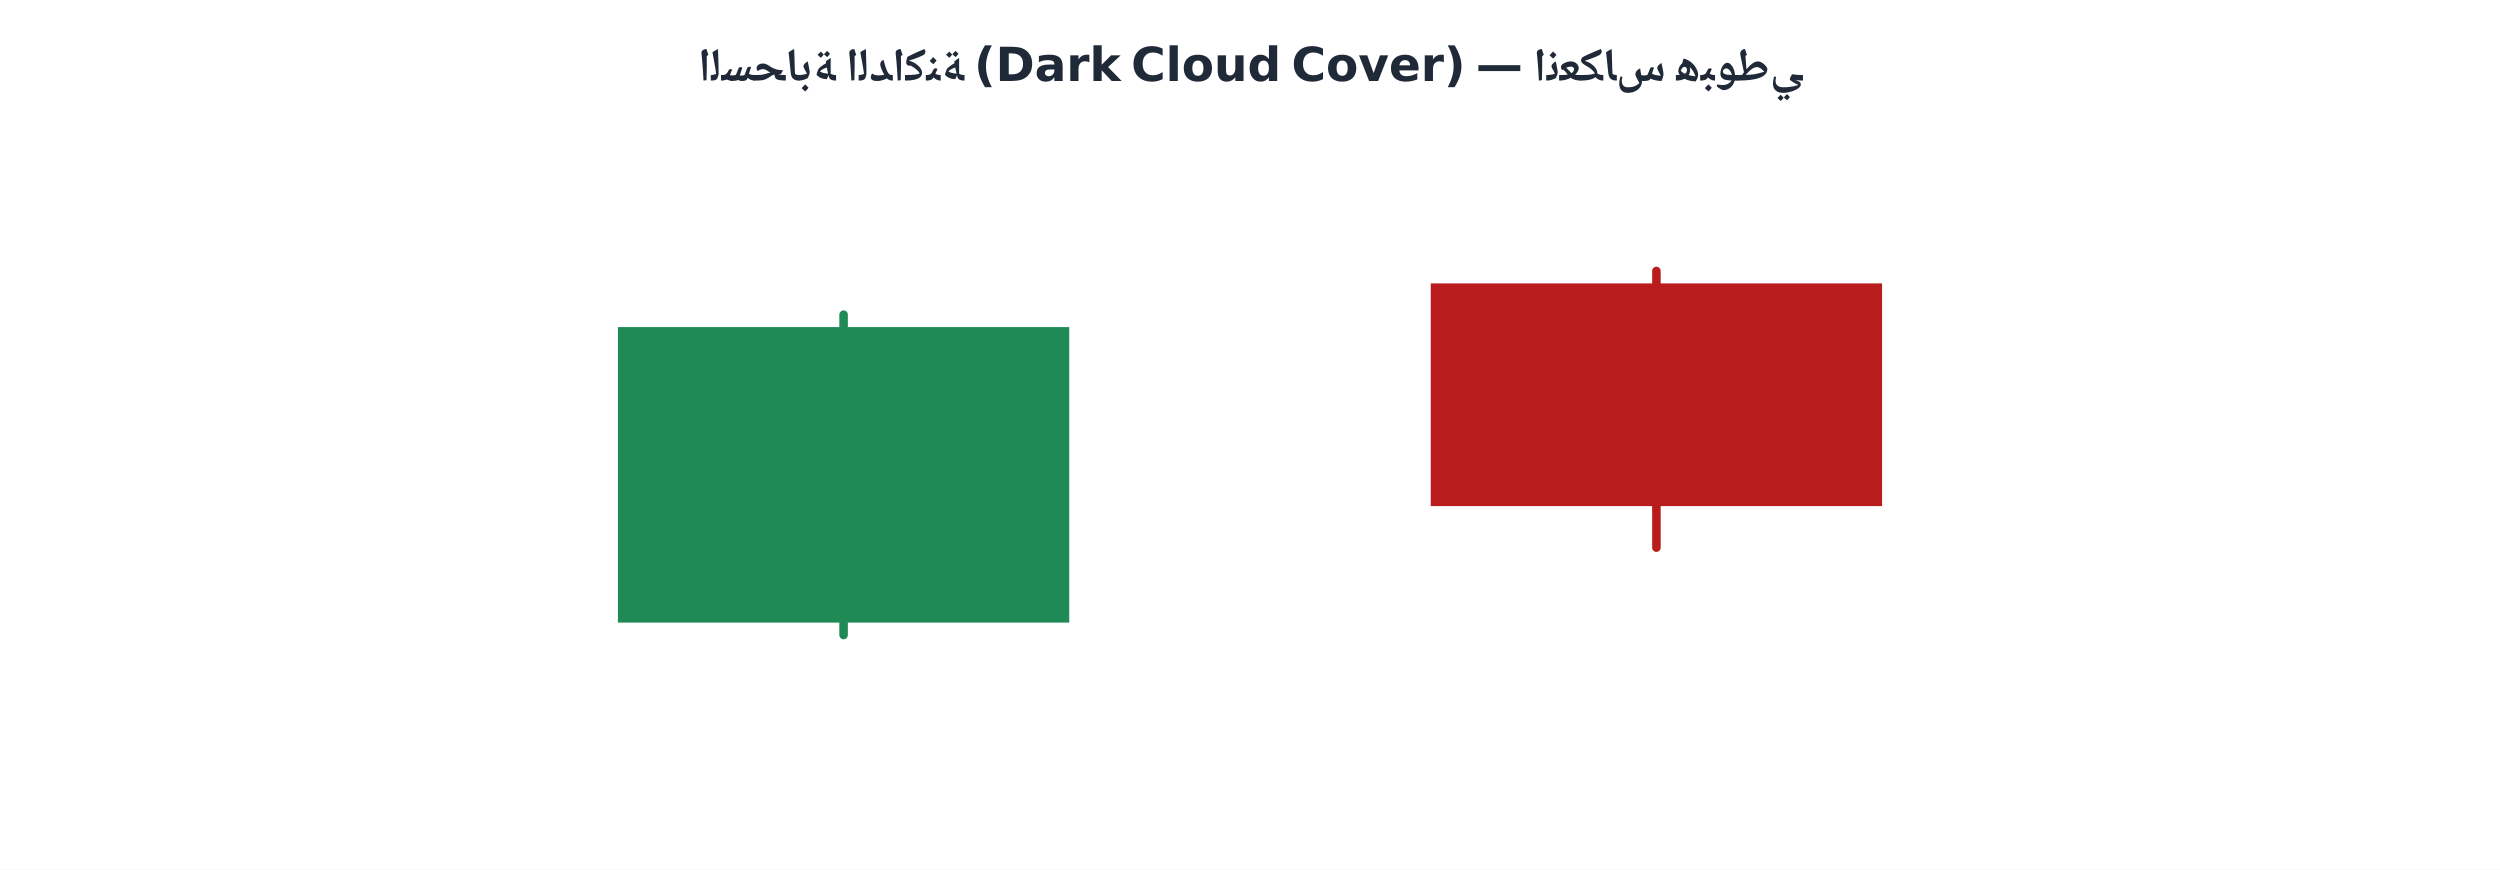
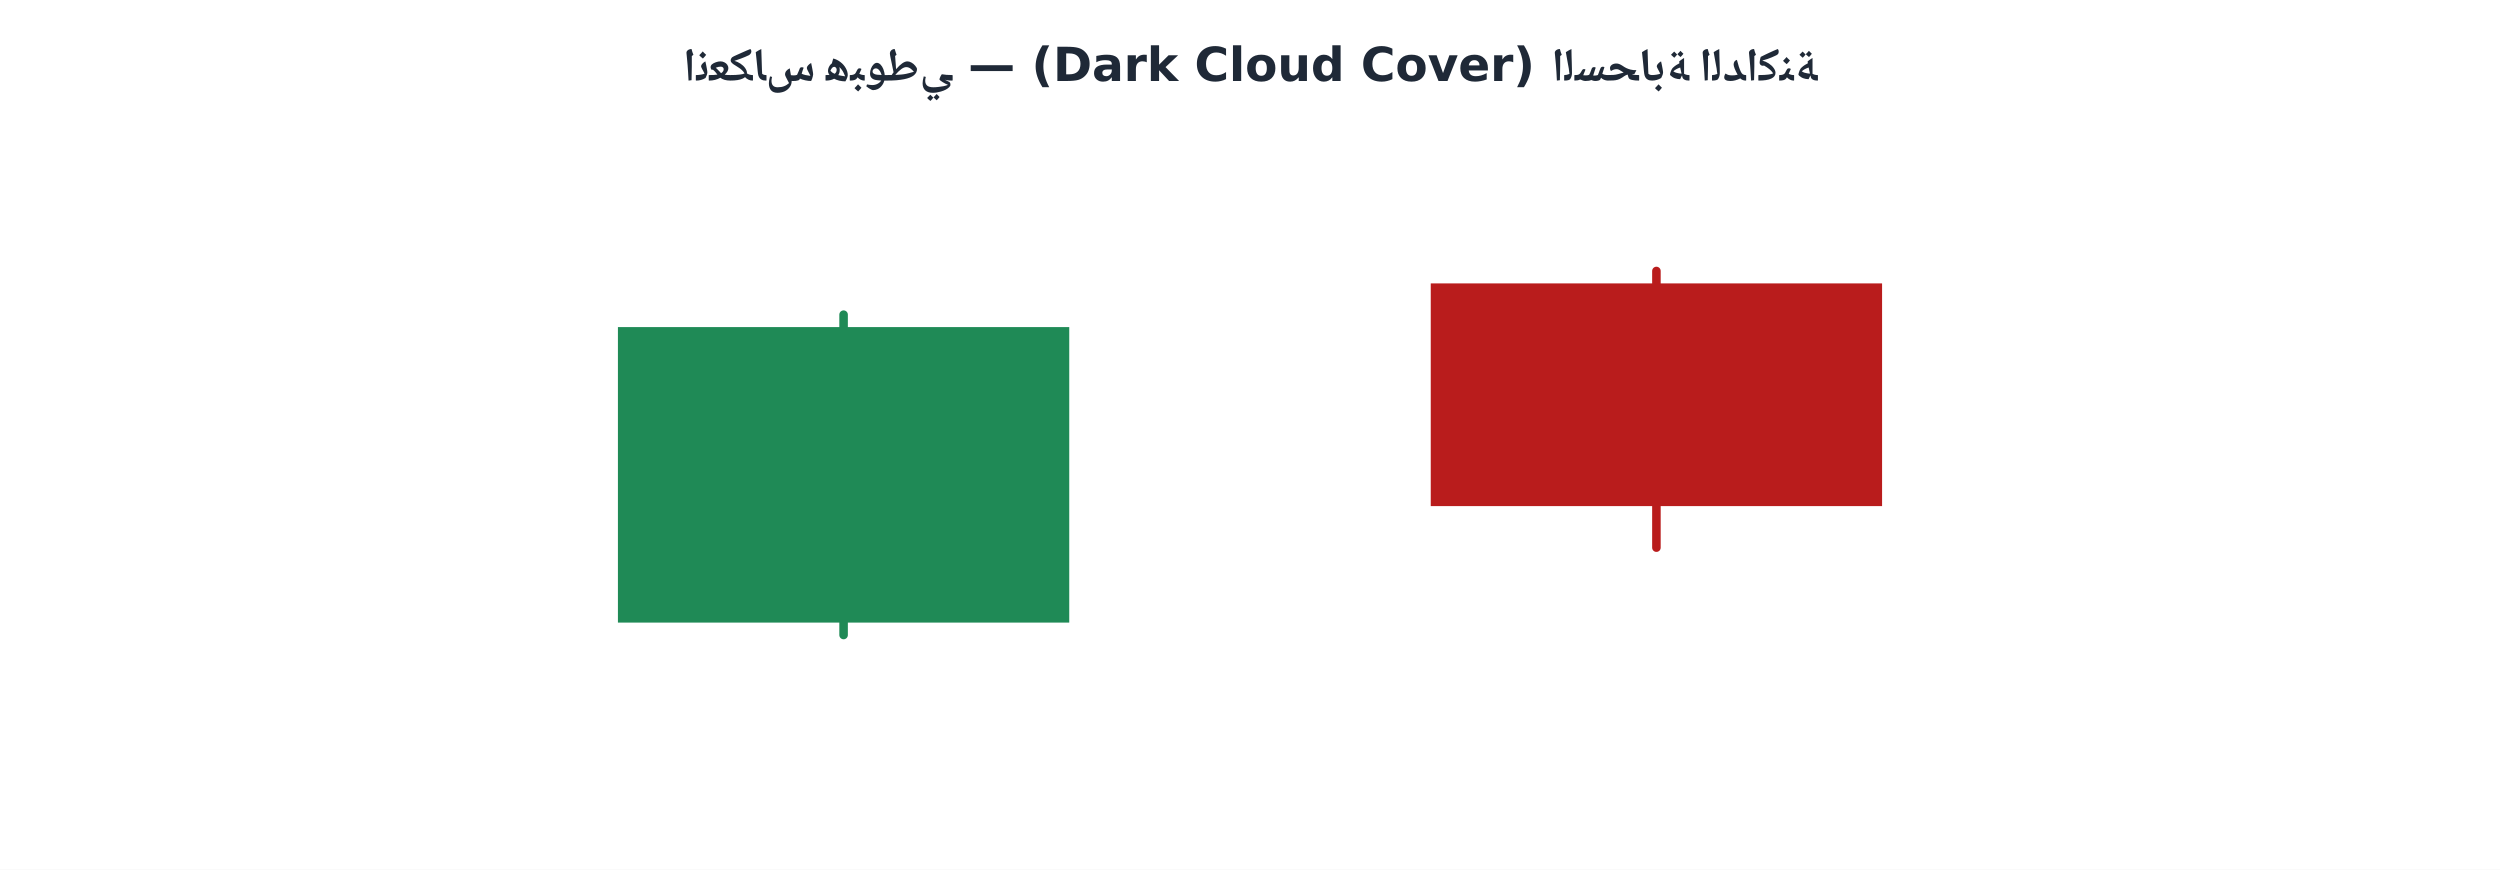
- <svg xmlns="http://www.w3.org/2000/svg" xmlns:xlink="http://www.w3.org/1999/xlink" width="585.15pt" height="203.55pt" viewBox="0 0 585.15 203.55" version="1.1">
+ <svg xmlns="http://www.w3.org/2000/svg" width="585.15pt" height="203.55pt" viewBox="0 0 585.15 203.55" version="1.1">
  <defs>
    <style type="text/css">*{stroke-linejoin: round; stroke-linecap: butt}</style>
  </defs>
  <g id="figure_1">
    <g id="patch_1">
      <path d="M 0 203.55  L 585.15 203.55  L 585.15 0  L 0 0  z " style="fill: #ffffff" />
    </g>
    <g id="axes_1">
      <g id="patch_2">
        <path d="M 7.2 196.35  L 577.95 196.35  L 577.95 25.933  L 7.2 25.933  z " style="fill: #ffffff" />
      </g>
      <g id="patch_3">
-         <path d="M 145.131 145.225  L 249.769 145.225  L 249.769 77.058  L 145.131 77.058  z " clip-path="url(#pe8fabff60b)" style="fill: #1f8a56; stroke: #1f8a56; stroke-linejoin: miter" />
+         <path d="M 145.131 145.225  L 249.769 145.225  L 249.769 77.058  L 145.131 77.058  z " clip-path="url(#pcd9d167c2b)" style="fill: #1f8a56; stroke: #1f8a56; stroke-linejoin: miter" />
      </g>
      <g id="patch_4">
-         <path d="M 335.381 117.958  L 440.019 117.958  L 440.019 66.833  L 335.381 66.833  z " clip-path="url(#pe8fabff60b)" style="fill: #b91c1c; stroke: #b91c1c; stroke-linejoin: miter" />
+         <path d="M 335.381 117.958  L 440.019 117.958  L 440.019 66.833  L 335.381 66.833  z " clip-path="url(#pcd9d167c2b)" style="fill: #b91c1c; stroke: #b91c1c; stroke-linejoin: miter" />
      </g>
      <g id="matplotlib.axis_1" />
      <g id="matplotlib.axis_2" />
      <g id="line2d_1">
-         <path d="M 197.45 148.633  L 197.45 73.65  " clip-path="url(#pe8fabff60b)" style="fill: none; stroke: #1f8a56; stroke-width: 2; stroke-linecap: round" />
+         <path d="M 197.45 148.633  L 197.45 73.65  " clip-path="url(#pcd9d167c2b)" style="fill: none; stroke: #1f8a56; stroke-width: 2; stroke-linecap: round" />
      </g>
      <g id="line2d_2">
-         <path d="M 387.7 128.183  L 387.7 63.425  " clip-path="url(#pe8fabff60b)" style="fill: none; stroke: #b91c1c; stroke-width: 2; stroke-linecap: round" />
+         <path d="M 387.7 128.183  L 387.7 63.425  " clip-path="url(#pcd9d167c2b)" style="fill: none; stroke: #b91c1c; stroke-width: 2; stroke-linecap: round" />
      </g>
      <g id="text_1">
-         <g style="fill: #1f2937" transform="translate(163.3327 18.959) scale(0.11 -0.11)">
-           <defs>
-             <path id="NotoNaskhArabic-Bold-3" d="M 774 58  Q 742 717 710 1216  Q 678 1715 646 2134  Q 614 2554 576 2950  Q 538 3347 493 3808  Q 474 3968 566 4089  Q 659 4211 822 4281  Q 986 4352 1178 4352  Q 1229 4154 1296 3955  Q 1363 3757 1440 3565  L 1216 3398  Q 1229 2867 1222 2035  Q 1216 1203 1184 109  L 774 58  z " transform="scale(0.015625)" />
-             <path id="NotoNaskhArabic-Bold-1c1" d="M 0 58  Q -51 58 -51 109  L -51 762  Q -51 813 0 813  Q 282 813 672 960  Q 646 1146 624 1334  Q 602 1523 570 1709  Q 544 1894 441 2448  Q 339 3002 173 3930  Q 339 4045 534 4147  Q 730 4250 934 4352  Q 947 3827 960 3356  Q 973 2886 986 2477  Q 998 2067 1004 1718  Q 1011 1370 1011 1069  Q 1011 634 762 256  Q 698 166 490 112  Q 282 58 0 58  z " transform="scale(0.015625)" />
-             <path id="NotoNaskhArabic-Bold-f9" d="M 1472 0  Q 1165 0 736 205  Q 608 141 406 99  Q 205 58 0 58  Q -51 58 -51 109  L -51 762  Q -51 813 0 813  Q 294 813 441 851  Q 589 890 678 979  Q 749 1050 813 1149  Q 877 1248 998 1466  Q 1037 1536 1110 1581  Q 1184 1626 1267 1626  Q 1357 1626 1466 1555  Q 1382 1363 1308 1171  Q 1235 979 1158 781  Q 1331 762 1504 762  Q 1632 762 1709 771  Q 1786 781 1965 832  Q 2016 909 2096 1107  Q 2176 1306 2317 1696  Q 2349 1779 2432 1833  Q 2515 1888 2630 1888  Q 2765 1888 2854 1818  Q 2816 1722 2736 1472  Q 2656 1222 2509 742  Q 2554 742 2595 742  Q 2637 742 2682 736  Q 2912 736 3142 806  Q 3162 838 3194 915  Q 3226 992 3283 1146  Q 3322 1254 3379 1401  Q 3437 1549 3507 1747  Q 3546 1837 3632 1891  Q 3718 1946 3827 1946  Q 3942 1946 4045 1875  Q 4006 1773 3942 1581  Q 3878 1389 3750 986  Q 4038 813 4518 813  Q 4570 813 4570 762  L 4570 109  Q 4570 58 4518 58  Q 4262 58 3993 170  Q 3725 282 3578 442  Q 3526 301 3468 201  Q 3411 102 3226 51  Q 3034 0 2758 0  Q 2566 0 2240 141  Q 2150 77 1923 38  Q 1696 0 1472 0  z " transform="scale(0.015625)" />
-             <path id="NotoNaskhArabic-Bold-8b" d="M 0 58  Q -51 58 -51 109  L -51 762  Q -51 813 0 813  Q 467 813 793 829  Q 1120 845 1427 934  Q 1702 1018 1897 1069  Q 2093 1120 2202 1146  Q 2118 1197 2032 1251  Q 1946 1306 1856 1363  Q 1651 1498 1513 1555  Q 1376 1613 1235 1613  Q 1043 1613 870 1558  Q 698 1504 480 1363  Q 422 1421 377 1533  Q 333 1645 333 1747  Q 333 2029 582 2205  Q 832 2381 1210 2381  Q 1414 2381 1603 2310  Q 1792 2240 2029 2080  Q 2317 1882 2560 1763  Q 2803 1645 3136 1555  Q 3302 1517 3500 1494  Q 3699 1472 3936 1472  L 3654 934  Q 3578 941 3501 941  Q 3424 941 3347 947  Q 3411 890 3488 867  Q 3565 845 3661 832  Q 3808 826 3965 822  Q 4122 819 4262 813  Q 4314 813 4314 762  L 4314 109  Q 4314 58 4262 58  Q 4032 58 3782 80  Q 3533 102 3325 150  Q 3117 198 3021 262  Q 2893 358 2838 537  Q 2784 717 2746 877  Q 2624 851 2525 803  Q 2426 755 2304 675  Q 2182 595 1990 467  Q 1683 262 1395 176  Q 1107 90 774 74  Q 442 58 0 58  z " transform="scale(0.015625)" />
-             <path id="NotoNaskhArabic-Bold-4" d="M 1901 58  Q 1517 58 1283 186  Q 1050 314 938 528  Q 826 742 794 1018  Q 781 1139 749 1424  Q 717 1709 681 2073  Q 646 2438 608 2809  Q 570 3181 538 3481  Q 506 3782 486 3930  Q 845 4166 1248 4352  Q 1274 3635 1296 2918  Q 1318 2202 1338 1478  L 1363 979  Q 1478 883 1606 848  Q 1734 813 1914 813  Q 1952 813 1952 762  L 1952 109  Q 1952 58 1901 58  z " transform="scale(0.015625)" />
-             <path id="NotoNaskhArabic-Bold-26" d="M 0 58  Q -51 58 -51 109  L -51 762  Q -51 813 0 813  Q 320 813 640 867  Q 960 922 1139 998  Q 1075 1146 976 1328  Q 877 1510 819 1613  Q 755 1734 710 1833  Q 666 1933 666 2016  Q 666 2176 838 2361  Q 1011 2547 1248 2669  Q 1293 2470 1347 2217  Q 1402 1965 1446 1702  Q 1485 1504 1501 1376  Q 1517 1248 1517 1184  Q 1517 1037 1443 822  Q 1370 608 1267 410  Q 685 58 0 58  z M 916 -1427  Q 743 -1286 621 -1171  Q 500 -1056 416 -966  Q 544 -838 666 -713  Q 788 -589 903 -454  Q 1069 -646 1364 -915  Q 1293 -1017 1178 -1148  Q 1063 -1280 916 -1427  z " transform="scale(0.015625)" />
-             <path id="NotoNaskhArabic-Bold-215" d="M 3302 58  Q 2912 58 2675 182  Q 2438 307 2393 531  L 2336 768  L 2080 243  Q 1881 262 1711 288  Q 1542 314 1395 365  Q 1235 422 1075 518  Q 915 614 806 716  Q 697 819 697 890  Q 697 941 738 1078  Q 780 1216 838 1369  Q 896 1523 940 1600  Q 998 1728 1184 1882  Q 1363 2042 1593 2192  Q 1824 2342 1984 2413  L 1952 2669  Q 2118 2797 2223 2873  Q 2329 2950 2418 3011  Q 2508 3072 2617 3136  L 2617 986  Q 2924 813 3302 813  Q 3353 813 3353 762  L 3353 109  Q 3353 58 3302 58  z M 2272 1005  Q 2233 1158 2188 1366  Q 2144 1574 2086 1837  Q 1491 1638 1152 1318  Q 1356 1178 1542 1123  Q 1728 1069 1894 1043  Q 2067 1011 2272 1005  z M 2138 3257  Q 2003 3366 1894 3462  Q 1786 3558 1696 3654  Q 1933 3872 2125 4102  Q 2182 4038 2284 3942  Q 2387 3846 2528 3705  Q 2355 3469 2138 3257  z M 1280 3161  Q 1005 3385 838 3565  Q 947 3673 1056 3785  Q 1165 3897 1274 4006  Q 1389 3872 1670 3609  Q 1510 3379 1280 3161  z " transform="scale(0.015625)" />
-             <path id="NotoNaskhArabic-Bold-554" transform="scale(0.015625)" />
-             <path id="NotoNaskhArabic-Bold-b6" d="M 1075 0  Q 218 0 218 499  Q 218 634 272 784  Q 326 934 410 1018  Q 570 890 774 826  Q 979 762 1280 762  Q 1466 762 1658 784  Q 1850 806 2048 851  Q 1798 1286 1648 1673  Q 1498 2061 1498 2246  Q 1498 2477 1613 2646  Q 1728 2816 1946 2880  Q 2074 2362 2208 1955  Q 2342 1549 2490 1248  Q 2611 1005 2758 909  Q 2906 813 3162 813  Q 3213 813 3213 762  L 3213 109  Q 3213 58 3162 58  Q 2707 58 2413 352  Q 1709 0 1075 0  z " transform="scale(0.015625)" />
-             <path id="NotoNaskhArabic-Bold-176" d="M 0 58  Q -51 58 -51 109  L -51 762  Q -51 813 0 813  Q 845 813 1293 870  Q 1517 896 1680 937  Q 1843 979 1952 1030  Q 1882 1178 1731 1347  Q 1581 1517 1363 1677  Q 1254 1766 1094 1872  Q 934 1978 723 2099  Q 653 2074 557 2074  Q 378 2074 246 2195  Q 115 2317 115 2490  Q 115 2560 134 2688  Q 154 2816 182 2950  Q 211 3085 236 3184  Q 262 3283 282 3290  Q 685 3494 982 3638  Q 1280 3782 1526 3894  Q 1773 4006 2025 4115  Q 2278 4224 2592 4352  Q 2720 4224 2720 4026  Q 2720 3802 2637 3693  Q 2554 3584 2374 3494  Q 2074 3347 1795 3228  Q 1517 3110 1203 3004  Q 890 2899 474 2784  Q 947 2662 1363 2390  Q 1779 2118 2029 1773  Q 2278 1427 2278 1107  Q 2278 595 1702 326  Q 1120 58 0 58  z " transform="scale(0.015625)" />
-             <path id="NotoNaskhArabic-Bold-1e9" d="M 0 58  Q -51 58 -51 109  L -51 762  Q -51 813 0 813  Q 416 813 627 966  Q 710 1024 774 1145  Q 838 1267 922 1427  Q 1024 1632 1101 1680  Q 1178 1728 1280 1728  Q 1427 1728 1536 1638  Q 1466 1478 1392 1312  Q 1318 1146 1248 979  Q 1562 813 1926 813  Q 1978 813 1978 762  L 1978 109  Q 1978 58 1926 58  Q 1440 58 998 499  Q 960 435 925 384  Q 890 333 858 288  Q 774 192 550 125  Q 326 58 0 58  z M 966 2284  Q 640 2553 474 2745  Q 621 2892 739 3017  Q 858 3142 954 3257  Q 1024 3180 1139 3065  Q 1254 2950 1414 2796  Q 1338 2688 1226 2560  Q 1114 2432 966 2284  z " transform="scale(0.015625)" />
-             <path id="DejaVuSans-Bold-b" d="M 2413 -844  L 1484 -844  Q 1006 -72 778 623  Q 550 1319 550 2003  Q 550 2688 779 3389  Q 1009 4091 1484 4856  L 2413 4856  Q 2013 4116 1813 3408  Q 1613 2700 1613 2009  Q 1613 1319 1811 609  Q 2009 -100 2413 -844  z " transform="scale(0.015625)" />
-             <path id="DejaVuSans-Bold-27" d="M 1791 3756  L 1791 909  L 2222 909  Q 2959 909 3348 1275  Q 3738 1641 3738 2338  Q 3738 3031 3350 3393  Q 2963 3756 2222 3756  L 1791 3756  z M 588 4666  L 1856 4666  Q 2919 4666 3439 4514  Q 3959 4363 4331 4000  Q 4659 3684 4818 3271  Q 4978 2859 4978 2338  Q 4978 1809 4818 1395  Q 4659 981 4331 666  Q 3956 303 3431 151  Q 2906 0 1856 0  L 588 0  L 588 4666  z " transform="scale(0.015625)" />
-             <path id="DejaVuSans-Bold-44" d="M 2106 1575  Q 1756 1575 1579 1456  Q 1403 1338 1403 1106  Q 1403 894 1545 773  Q 1688 653 1941 653  Q 2256 653 2472 879  Q 2688 1106 2688 1447  L 2688 1575  L 2106 1575  z M 3816 1997  L 3816 0  L 2688 0  L 2688 519  Q 2463 200 2181 54  Q 1900 -91 1497 -91  Q 953 -91 614 226  Q 275 544 275 1050  Q 275 1666 698 1953  Q 1122 2241 2028 2241  L 2688 2241  L 2688 2328  Q 2688 2594 2478 2717  Q 2269 2841 1825 2841  Q 1466 2841 1156 2769  Q 847 2697 581 2553  L 581 3406  Q 941 3494 1303 3539  Q 1666 3584 2028 3584  Q 2975 3584 3395 3211  Q 3816 2838 3816 1997  z " transform="scale(0.015625)" />
-             <path id="DejaVuSans-Bold-55" d="M 3138 2547  Q 2991 2616 2845 2648  Q 2700 2681 2553 2681  Q 2122 2681 1889 2404  Q 1656 2128 1656 1613  L 1656 0  L 538 0  L 538 3500  L 1656 3500  L 1656 2925  Q 1872 3269 2151 3426  Q 2431 3584 2822 3584  Q 2878 3584 2943 3579  Q 3009 3575 3134 3559  L 3138 2547  z " transform="scale(0.015625)" />
-             <path id="DejaVuSans-Bold-4e" d="M 538 4863  L 1656 4863  L 1656 2216  L 2944 3500  L 4244 3500  L 2534 1894  L 4378 0  L 3022 0  L 1656 1459  L 1656 0  L 538 0  L 538 4863  z " transform="scale(0.015625)" />
-             <path id="DejaVuSans-Bold-26" d="M 4288 256  Q 3956 84 3597 -3  Q 3238 -91 2847 -91  Q 1681 -91 1000 561  Q 319 1213 319 2328  Q 319 3447 1000 4098  Q 1681 4750 2847 4750  Q 3238 4750 3597 4662  Q 3956 4575 4288 4403  L 4288 3438  Q 3953 3666 3628 3772  Q 3303 3878 2944 3878  Q 2300 3878 1931 3465  Q 1563 3053 1563 2328  Q 1563 1606 1931 1193  Q 2300 781 2944 781  Q 3303 781 3628 887  Q 3953 994 4288 1222  L 4288 256  z " transform="scale(0.015625)" />
-             <path id="DejaVuSans-Bold-4f" d="M 538 4863  L 1656 4863  L 1656 0  L 538 0  L 538 4863  z " transform="scale(0.015625)" />
-             <path id="DejaVuSans-Bold-52" d="M 2203 2784  Q 1831 2784 1636 2517  Q 1441 2250 1441 1747  Q 1441 1244 1636 976  Q 1831 709 2203 709  Q 2569 709 2762 976  Q 2956 1244 2956 1747  Q 2956 2250 2762 2517  Q 2569 2784 2203 2784  z M 2203 3584  Q 3106 3584 3614 3096  Q 4122 2609 4122 1747  Q 4122 884 3614 396  Q 3106 -91 2203 -91  Q 1297 -91 786 396  Q 275 884 275 1747  Q 275 2609 786 3096  Q 1297 3584 2203 3584  z " transform="scale(0.015625)" />
-             <path id="DejaVuSans-Bold-58" d="M 500 1363  L 500 3500  L 1625 3500  L 1625 3150  Q 1625 2866 1622 2436  Q 1619 2006 1619 1863  Q 1619 1441 1641 1255  Q 1663 1069 1716 984  Q 1784 875 1895 815  Q 2006 756 2150 756  Q 2500 756 2700 1025  Q 2900 1294 2900 1772  L 2900 3500  L 4019 3500  L 4019 0  L 2900 0  L 2900 506  Q 2647 200 2364 54  Q 2081 -91 1741 -91  Q 1134 -91 817 281  Q 500 653 500 1363  z " transform="scale(0.015625)" />
-             <path id="DejaVuSans-Bold-47" d="M 2919 2988  L 2919 4863  L 4044 4863  L 4044 0  L 2919 0  L 2919 506  Q 2688 197 2409 53  Q 2131 -91 1766 -91  Q 1119 -91 703 423  Q 288 938 288 1747  Q 288 2556 703 3070  Q 1119 3584 1766 3584  Q 2128 3584 2408 3439  Q 2688 3294 2919 2988  z M 2181 722  Q 2541 722 2730 984  Q 2919 1247 2919 1747  Q 2919 2247 2730 2509  Q 2541 2772 2181 2772  Q 1825 2772 1636 2509  Q 1447 2247 1447 1747  Q 1447 1247 1636 984  Q 1825 722 2181 722  z " transform="scale(0.015625)" />
-             <path id="DejaVuSans-Bold-59" d="M 97 3500  L 1216 3500  L 2088 1081  L 2956 3500  L 4078 3500  L 2700 0  L 1472 0  L 97 3500  z " transform="scale(0.015625)" />
-             <path id="DejaVuSans-Bold-48" d="M 4031 1759  L 4031 1441  L 1416 1441  Q 1456 1047 1700 850  Q 1944 653 2381 653  Q 2734 653 3104 758  Q 3475 863 3866 1075  L 3866 213  Q 3469 63 3072 -14  Q 2675 -91 2278 -91  Q 1328 -91 801 392  Q 275 875 275 1747  Q 275 2603 792 3093  Q 1309 3584 2216 3584  Q 3041 3584 3536 3087  Q 4031 2591 4031 1759  z M 2881 2131  Q 2881 2450 2695 2645  Q 2509 2841 2209 2841  Q 1884 2841 1681 2658  Q 1478 2475 1428 2131  L 2881 2131  z " transform="scale(0.015625)" />
-             <path id="DejaVuSans-Bold-c" d="M 513 -844  Q 913 -100 1113 609  Q 1313 1319 1313 2009  Q 1313 2700 1113 3408  Q 913 4116 513 4856  L 1441 4856  Q 1916 4091 2145 3389  Q 2375 2688 2375 2003  Q 2375 1319 2147 623  Q 1919 -72 1441 -844  L 513 -844  z " transform="scale(0.015625)" />
-             <path id="DejaVuSans-Bold-af6" d="M 344 2156  L 6056 2156  L 6056 1350  L 344 1350  L 344 2156  z " transform="scale(0.015625)" />
-             <path id="NotoNaskhArabic-Bold-1ea" d="M 0 58  Q -51 58 -51 109  L -51 762  Q -51 813 0 813  Q 320 813 640 867  Q 960 922 1139 998  Q 1075 1146 976 1328  Q 877 1510 819 1613  Q 755 1734 710 1833  Q 666 1933 666 2016  Q 666 2176 838 2361  Q 1011 2547 1248 2669  Q 1293 2470 1347 2217  Q 1402 1965 1446 1702  Q 1485 1504 1501 1376  Q 1517 1248 1517 1184  Q 1517 1037 1443 822  Q 1370 608 1267 410  Q 685 58 0 58  z M 902 3052  Q 576 3321 410 3513  Q 557 3660 675 3785  Q 794 3910 890 4025  Q 960 3948 1075 3833  Q 1190 3718 1350 3564  Q 1274 3456 1162 3328  Q 1050 3200 902 3052  z " transform="scale(0.015625)" />
-             <path id="NotoNaskhArabic-Bold-135" d="M 6 58  Q -51 58 -51 115  L -51 755  Q -51 813 6 813  Q 346 813 627 822  Q 909 832 1126 870  L 998 1030  Q 909 1152 835 1235  Q 762 1318 691 1382  Q 640 1434 589 1478  Q 538 1523 486 1568  L 371 1485  Q 198 1670 198 1894  Q 198 2112 390 2272  Q 582 2432 915 2554  Q 1242 2669 1549 2669  Q 1830 2669 2080 2547  Q 2330 2426 2470 2208  Q 2618 1990 2618 1760  Q 2618 1530 2490 1306  Q 2362 1082 2118 858  Q 2291 832 2486 822  Q 2682 813 2912 813  Q 2976 813 2976 755  L 2976 115  Q 2976 58 2912 58  Q 2464 58 2105 160  Q 1747 262 1530 448  Q 845 58 6 58  z M 1626 1062  Q 1978 1293 1978 1613  Q 1978 1773 1862 1865  Q 1747 1958 1574 1958  Q 1408 1958 1257 1926  Q 1107 1894 902 1805  Q 973 1741 1117 1603  Q 1261 1466 1459 1248  Q 1498 1203 1539 1158  Q 1581 1114 1626 1062  z " transform="scale(0.015625)" />
-             <path id="NotoNaskhArabic-Bold-175" d="M 0 58  Q -51 58 -51 109  L -51 762  Q -51 813 0 813  Q 832 813 1293 870  Q 1741 922 1952 1030  Q 1882 1178 1728 1347  Q 1574 1517 1363 1683  Q 1242 1773 1085 1875  Q 928 1978 723 2099  Q 64 2470 64 2778  Q 64 2906 121 3030  Q 179 3155 269 3238  Q 314 3277 515 3376  Q 717 3475 1008 3606  Q 1299 3738 1622 3878  Q 1946 4019 2243 4144  Q 2541 4269 2746 4352  Q 2880 4230 2880 4032  Q 2880 3872 2781 3728  Q 2682 3584 2534 3514  Q 2291 3392 2038 3283  Q 1786 3174 1440 3049  Q 1094 2925 563 2739  Q 1011 2630 1401 2371  Q 1792 2112 2029 1773  Q 2278 1421 2278 1107  Q 2278 1050 2272 1037  Q 2630 813 3046 813  Q 3104 813 3104 762  L 3104 109  Q 3104 58 3046 58  Q 2470 58 2016 531  Q 1901 429 1702 326  Q 1126 58 0 58  z " transform="scale(0.015625)" />
-             <path id="NotoNaskhArabic-Bold-f7" d="M 1606 -1613  Q 1037 -1613 736 -1277  Q 435 -941 435 -301  Q 435 32 595 627  L 877 557  Q 787 256 787 45  Q 787 -858 1626 -858  Q 2131 -858 2486 -726  Q 2842 -595 3181 -288  Q 2963 134 2800 444  Q 2637 755 2637 883  Q 2637 1408 3283 1728  Q 3296 1606 3334 1372  Q 3373 1139 3437 794  Q 3546 781 3642 771  Q 3738 762 3821 762  Q 3949 762 4025 771  Q 4102 781 4275 832  Q 4326 922 4448 1229  Q 4499 1350 4544 1465  Q 4589 1581 4634 1696  Q 4698 1875 4928 1875  Q 5062 1875 5171 1811  Q 5126 1709 5056 1491  Q 4986 1274 4896 992  Q 5139 870 5427 806  Q 5715 742 6093 704  Q 6029 845 5955 982  Q 5882 1120 5811 1261  Q 5734 1408 5673 1539  Q 5613 1670 5613 1798  Q 5613 1952 5785 2141  Q 5958 2330 6195 2451  Q 6240 2234 6281 2016  Q 6323 1798 6368 1587  Q 6464 1082 6464 909  Q 6464 806 6422 640  Q 6381 474 6320 298  Q 6259 122 6195 0  Q 5805 0 5395 93  Q 4986 186 4666 326  L 4595 186  Q 4550 102 4314 51  Q 4192 26 4051 13  Q 3910 0 3744 0  Q 3693 0 3638 3  Q 3584 6 3533 13  L 3533 -45  Q 3533 -474 3277 -838  Q 3021 -1203 2579 -1408  Q 2362 -1510 2115 -1561  Q 1869 -1613 1606 -1613  z " transform="scale(0.015625)" />
-             <path id="NotoNaskhArabic-Bold-200" d="M 2650 -58  Q 2221 -45 1821 51  Q 1421 147 1120 307  Q 659 58 0 58  Q -51 58 -51 109  L -51 774  Q -51 813 0 813  Q 122 819 240 819  Q 358 819 480 826  Q 282 1088 282 1382  Q 282 1555 352 1753  Q 422 1952 544 2128  Q 666 2304 806 2400  L 992 3066  Q 1517 2938 1974 2589  Q 2432 2240 2701 1754  Q 2976 1280 2976 800  Q 2976 653 2886 419  Q 2797 186 2650 -58  z M 1171 979  Q 1299 1043 1382 1196  Q 1466 1350 1466 1536  Q 1466 1690 1363 1808  Q 1261 1926 1146 1926  Q 915 1926 742 1658  Q 710 1606 675 1536  Q 640 1466 608 1389  Q 730 1261 870 1158  Q 1011 1056 1171 979  z M 2618 640  Q 2509 928 2393 1152  Q 2278 1376 2144 1549  Q 2074 1651 1990 1734  Q 1907 1818 1818 1888  Q 1882 1722 1882 1517  Q 1882 1101 1683 800  Q 1850 755 2086 716  Q 2323 678 2618 640  z " transform="scale(0.015625)" />
-             <path id="NotoNaskhArabic-Bold-25" d="M 0 58  Q -51 58 -51 109  L -51 762  Q -51 813 0 813  Q 416 813 627 966  Q 710 1024 774 1145  Q 838 1267 922 1427  Q 1024 1632 1101 1680  Q 1178 1728 1280 1728  Q 1427 1728 1536 1638  Q 1466 1478 1392 1312  Q 1318 1146 1248 979  Q 1562 813 1926 813  Q 1978 813 1978 762  L 1978 109  Q 1978 58 1926 58  Q 1440 58 998 499  Q 960 435 925 384  Q 890 333 858 288  Q 774 192 550 125  Q 326 58 0 58  z M 1088 -1427  Q 915 -1286 793 -1171  Q 672 -1056 588 -966  Q 716 -838 838 -713  Q 960 -589 1075 -454  Q 1241 -646 1536 -915  Q 1465 -1017 1350 -1148  Q 1235 -1280 1088 -1427  z " transform="scale(0.015625)" />
-             <path id="NotoNaskhArabic-Bold-219" d="M 1248 -1248  Q 1171 -1248 1011 -1174  Q 851 -1101 668 -982  Q 486 -864 326 -730  L 429 -461  Q 602 -506 778 -528  Q 954 -550 1133 -550  Q 1536 -550 1862 -380  Q 2189 -211 2368 64  Q 2093 83 1894 102  Q 1696 122 1574 147  Q 838 307 838 1018  Q 838 1370 972 1712  Q 1107 2054 1325 2266  Q 1549 2477 1766 2477  Q 2029 2477 2262 2240  Q 2496 2003 2650 1626  Q 2720 1446 2768 1241  Q 2816 1037 2835 813  L 3181 813  Q 3232 813 3232 762  L 3232 109  Q 3232 58 3181 58  L 2784 58  Q 2669 -365 2419 -669  Q 2170 -973 1843 -1120  Q 1555 -1248 1248 -1248  z M 2419 819  Q 2285 1254 2077 1484  Q 1869 1715 1626 1715  Q 1504 1715 1401 1651  Q 1299 1587 1235 1498  Q 1178 1402 1178 1293  Q 1178 941 1805 858  Q 1952 838 2419 819  z " transform="scale(0.015625)" />
-             <path id="NotoNaskhArabic-Bold-126" d="M 0 58  Q -51 58 -51 109  L -51 762  Q -51 813 0 813  L 531 819  L 659 819  Q 730 915 794 1008  Q 858 1101 922 1184  Q 762 1946 662 2422  Q 563 2899 508 3164  Q 454 3430 435 3552  Q 416 3674 416 3725  Q 416 3987 605 4169  Q 794 4352 1069 4352  Q 1133 4134 1197 3939  Q 1261 3744 1331 3565  L 1126 3411  Q 1152 3110 1171 2809  Q 1190 2509 1216 2208  Q 1229 2054 1241 1907  Q 1254 1760 1261 1606  Q 2170 2669 2803 2669  Q 3066 2669 3354 2512  Q 3642 2355 3872 2074  Q 4109 1786 4109 1626  Q 4109 1126 3683 777  Q 3258 429 2362 243  Q 1914 154 1325 106  Q 736 58 0 58  z M 1158 832  Q 1190 832 1321 838  Q 1453 845 1632 854  Q 1811 864 1990 880  Q 2170 896 2291 915  Q 2458 947 2624 979  Q 2790 1011 3040 1075  Q 3290 1139 3693 1254  Q 3475 1498 3305 1635  Q 3136 1773 2985 1830  Q 2835 1888 2650 1888  Q 2061 1888 1158 832  z " transform="scale(0.015625)" />
-             <path id="NotoNaskhArabic-Bold-23f" d="M 1830 -1613  Q 1152 -1613 793 -1277  Q 435 -941 435 -301  Q 435 32 595 627  L 877 557  Q 787 256 787 45  Q 787 -397 1059 -627  Q 1331 -858 1901 -858  Q 2240 -858 2598 -816  Q 2957 -774 3283 -710  Q 3450 -672 3610 -627  Q 3770 -582 3898 -531  Q 3757 -474 3561 -374  Q 3366 -275 3187 -163  Q 3008 -51 2893 32  Q 2726 160 2726 218  Q 2726 282 2771 397  Q 2816 512 2877 633  Q 2938 755 2992 838  Q 3046 922 3066 922  Q 3354 870 3699 841  Q 4045 813 4454 813  Q 4525 813 4525 749  L 4525 122  Q 4525 58 4454 58  Q 4320 58 4137 70  Q 3955 83 3779 108  Q 3603 134 3475 166  Q 3738 45 3875 -25  Q 4013 -96 4070 -131  Q 4128 -166 4147 -198  Q 4192 -243 4208 -336  Q 4224 -429 4224 -518  Q 4224 -678 4057 -848  Q 3891 -1018 3600 -1171  Q 3309 -1325 2925 -1440  Q 2349 -1613 1830 -1613  z M 2355 -2630  Q 2080 -2406 1913 -2227  Q 2118 -2048 2342 -1779  Q 2361 -1798 2460 -1897  Q 2560 -1997 2739 -2182  Q 2675 -2278 2579 -2390  Q 2483 -2502 2355 -2630  z M 1497 -2726  Q 1337 -2598 1231 -2495  Q 1126 -2393 1056 -2317  Q 1164 -2208 1273 -2096  Q 1382 -1984 1491 -1875  Q 1568 -1971 1888 -2272  Q 1734 -2502 1497 -2726  z " transform="scale(0.015625)" />
-           </defs>
-           <use xlink:href="#NotoNaskhArabic-Bold-3" />
-           <use xlink:href="#NotoNaskhArabic-Bold-1c1" transform="translate(28.40625 0)" />
-           <use xlink:href="#NotoNaskhArabic-Bold-f9" transform="translate(50.10938 0)" />
-           <use xlink:href="#NotoNaskhArabic-Bold-8b" transform="translate(119.8125 0)" />
-           <use xlink:href="#NotoNaskhArabic-Bold-4" transform="translate(185.5156 0)" />
-           <use xlink:href="#NotoNaskhArabic-Bold-26" transform="translate(214.3125 0)" />
-           <use xlink:href="#NotoNaskhArabic-Bold-215" transform="translate(241.8125 0)" />
-           <use xlink:href="#NotoNaskhArabic-Bold-554" transform="translate(292.5156 0)" />
-           <use xlink:href="#NotoNaskhArabic-Bold-3" transform="translate(314.6094 0)" />
-           <use xlink:href="#NotoNaskhArabic-Bold-1c1" transform="translate(343.0156 0)" />
-           <use xlink:href="#NotoNaskhArabic-Bold-b6" transform="translate(364.7188 0)" />
-           <use xlink:href="#NotoNaskhArabic-Bold-3" transform="translate(413.2188 0)" />
-           <use xlink:href="#NotoNaskhArabic-Bold-176" transform="translate(441.625 0)" />
-           <use xlink:href="#NotoNaskhArabic-Bold-1e9" transform="translate(485.9219 0)" />
-           <use xlink:href="#NotoNaskhArabic-Bold-215" transform="translate(515.125 0)" />
-           <use xlink:href="#NotoNaskhArabic-Bold-554" transform="translate(565.8281 0)" />
-           <use xlink:href="#DejaVuSans-Bold-b" transform="translate(587.9219 0)" />
-           <use xlink:href="#DejaVuSans-Bold-27" transform="translate(633.625 0)" />
-           <use xlink:href="#DejaVuSans-Bold-44" transform="translate(716.6406 0)" />
-           <use xlink:href="#DejaVuSans-Bold-55" transform="translate(784.125 0)" />
-           <use xlink:href="#DejaVuSans-Bold-4e" transform="translate(833.4375 0)" />
-           <use xlink:href="#NotoNaskhArabic-Bold-554" transform="translate(899.9375 0)" />
-           <use xlink:href="#DejaVuSans-Bold-26" transform="translate(922.0312 0)" />
-           <use xlink:href="#DejaVuSans-Bold-4f" transform="translate(995.4219 0)" />
-           <use xlink:href="#DejaVuSans-Bold-52" transform="translate(1029.703 0)" />
-           <use xlink:href="#DejaVuSans-Bold-58" transform="translate(1098.406 0)" />
-           <use xlink:href="#DejaVuSans-Bold-47" transform="translate(1169.594 0)" />
-           <use xlink:href="#NotoNaskhArabic-Bold-554" transform="translate(1241.172 0)" />
-           <use xlink:href="#DejaVuSans-Bold-26" transform="translate(1263.266 0)" />
-           <use xlink:href="#DejaVuSans-Bold-52" transform="translate(1336.656 0)" />
-           <use xlink:href="#DejaVuSans-Bold-59" transform="translate(1405.359 0)" />
-           <use xlink:href="#DejaVuSans-Bold-48" transform="translate(1470.547 0)" />
-           <use xlink:href="#DejaVuSans-Bold-55" transform="translate(1538.375 0)" />
-           <use xlink:href="#DejaVuSans-Bold-c" transform="translate(1587.688 0)" />
-           <use xlink:href="#NotoNaskhArabic-Bold-554" transform="translate(1633.391 0)" />
-           <use xlink:href="#DejaVuSans-Bold-af6" transform="translate(1655.484 0)" />
-           <use xlink:href="#NotoNaskhArabic-Bold-554" transform="translate(1755.484 0)" />
-           <use xlink:href="#NotoNaskhArabic-Bold-3" transform="translate(1777.578 0)" />
-           <use xlink:href="#NotoNaskhArabic-Bold-1ea" transform="translate(1805.984 0)" />
-           <use xlink:href="#NotoNaskhArabic-Bold-135" transform="translate(1833.484 0)" />
-           <use xlink:href="#NotoNaskhArabic-Bold-175" transform="translate(1878.281 0)" />
-           <use xlink:href="#NotoNaskhArabic-Bold-4" transform="translate(1924.984 0)" />
-           <use xlink:href="#NotoNaskhArabic-Bold-f7" transform="translate(1953.781 0)" />
-           <use xlink:href="#NotoNaskhArabic-Bold-554" transform="translate(2059.875 0)" />
-           <use xlink:href="#NotoNaskhArabic-Bold-200" transform="translate(2081.969 0)" />
-           <use xlink:href="#NotoNaskhArabic-Bold-25" transform="translate(2133.562 0)" />
-           <use xlink:href="#NotoNaskhArabic-Bold-219" transform="translate(2162.766 0)" />
-           <use xlink:href="#NotoNaskhArabic-Bold-126" transform="translate(2211.562 0)" />
-           <use xlink:href="#NotoNaskhArabic-Bold-23f" transform="translate(2280.859 0)" />
-           <use xlink:href="#NotoNaskhArabic-Bold-554" transform="translate(2349.859 0)" />
-         </g>
+         <text style="font-weight: 700; font-size: 11px; font-family: 'Noto Naskh Arabic', 'DejaVu Sans'; text-anchor: middle; fill: #1f2937" x="292.575" y="18.959" transform="rotate(-0 292.575 18.959)">​ﻲﻃﻮﺒﻫ ﺱﺎﻜﻌﻧﺍ — (Dark Cloud Cover) ﺔﻨﻛﺍﺪﻟﺍ ﺔﺑﺎﺤﺴﻟﺍ</text>
      </g>
    </g>
  </g>
  <defs>
-     <clipPath id="pe8fabff60b">
+     <clipPath id="pcd9d167c2b">
      <rect x="7.2" y="25.933" width="570.75" height="170.417" />
    </clipPath>
  </defs>
</svg>
